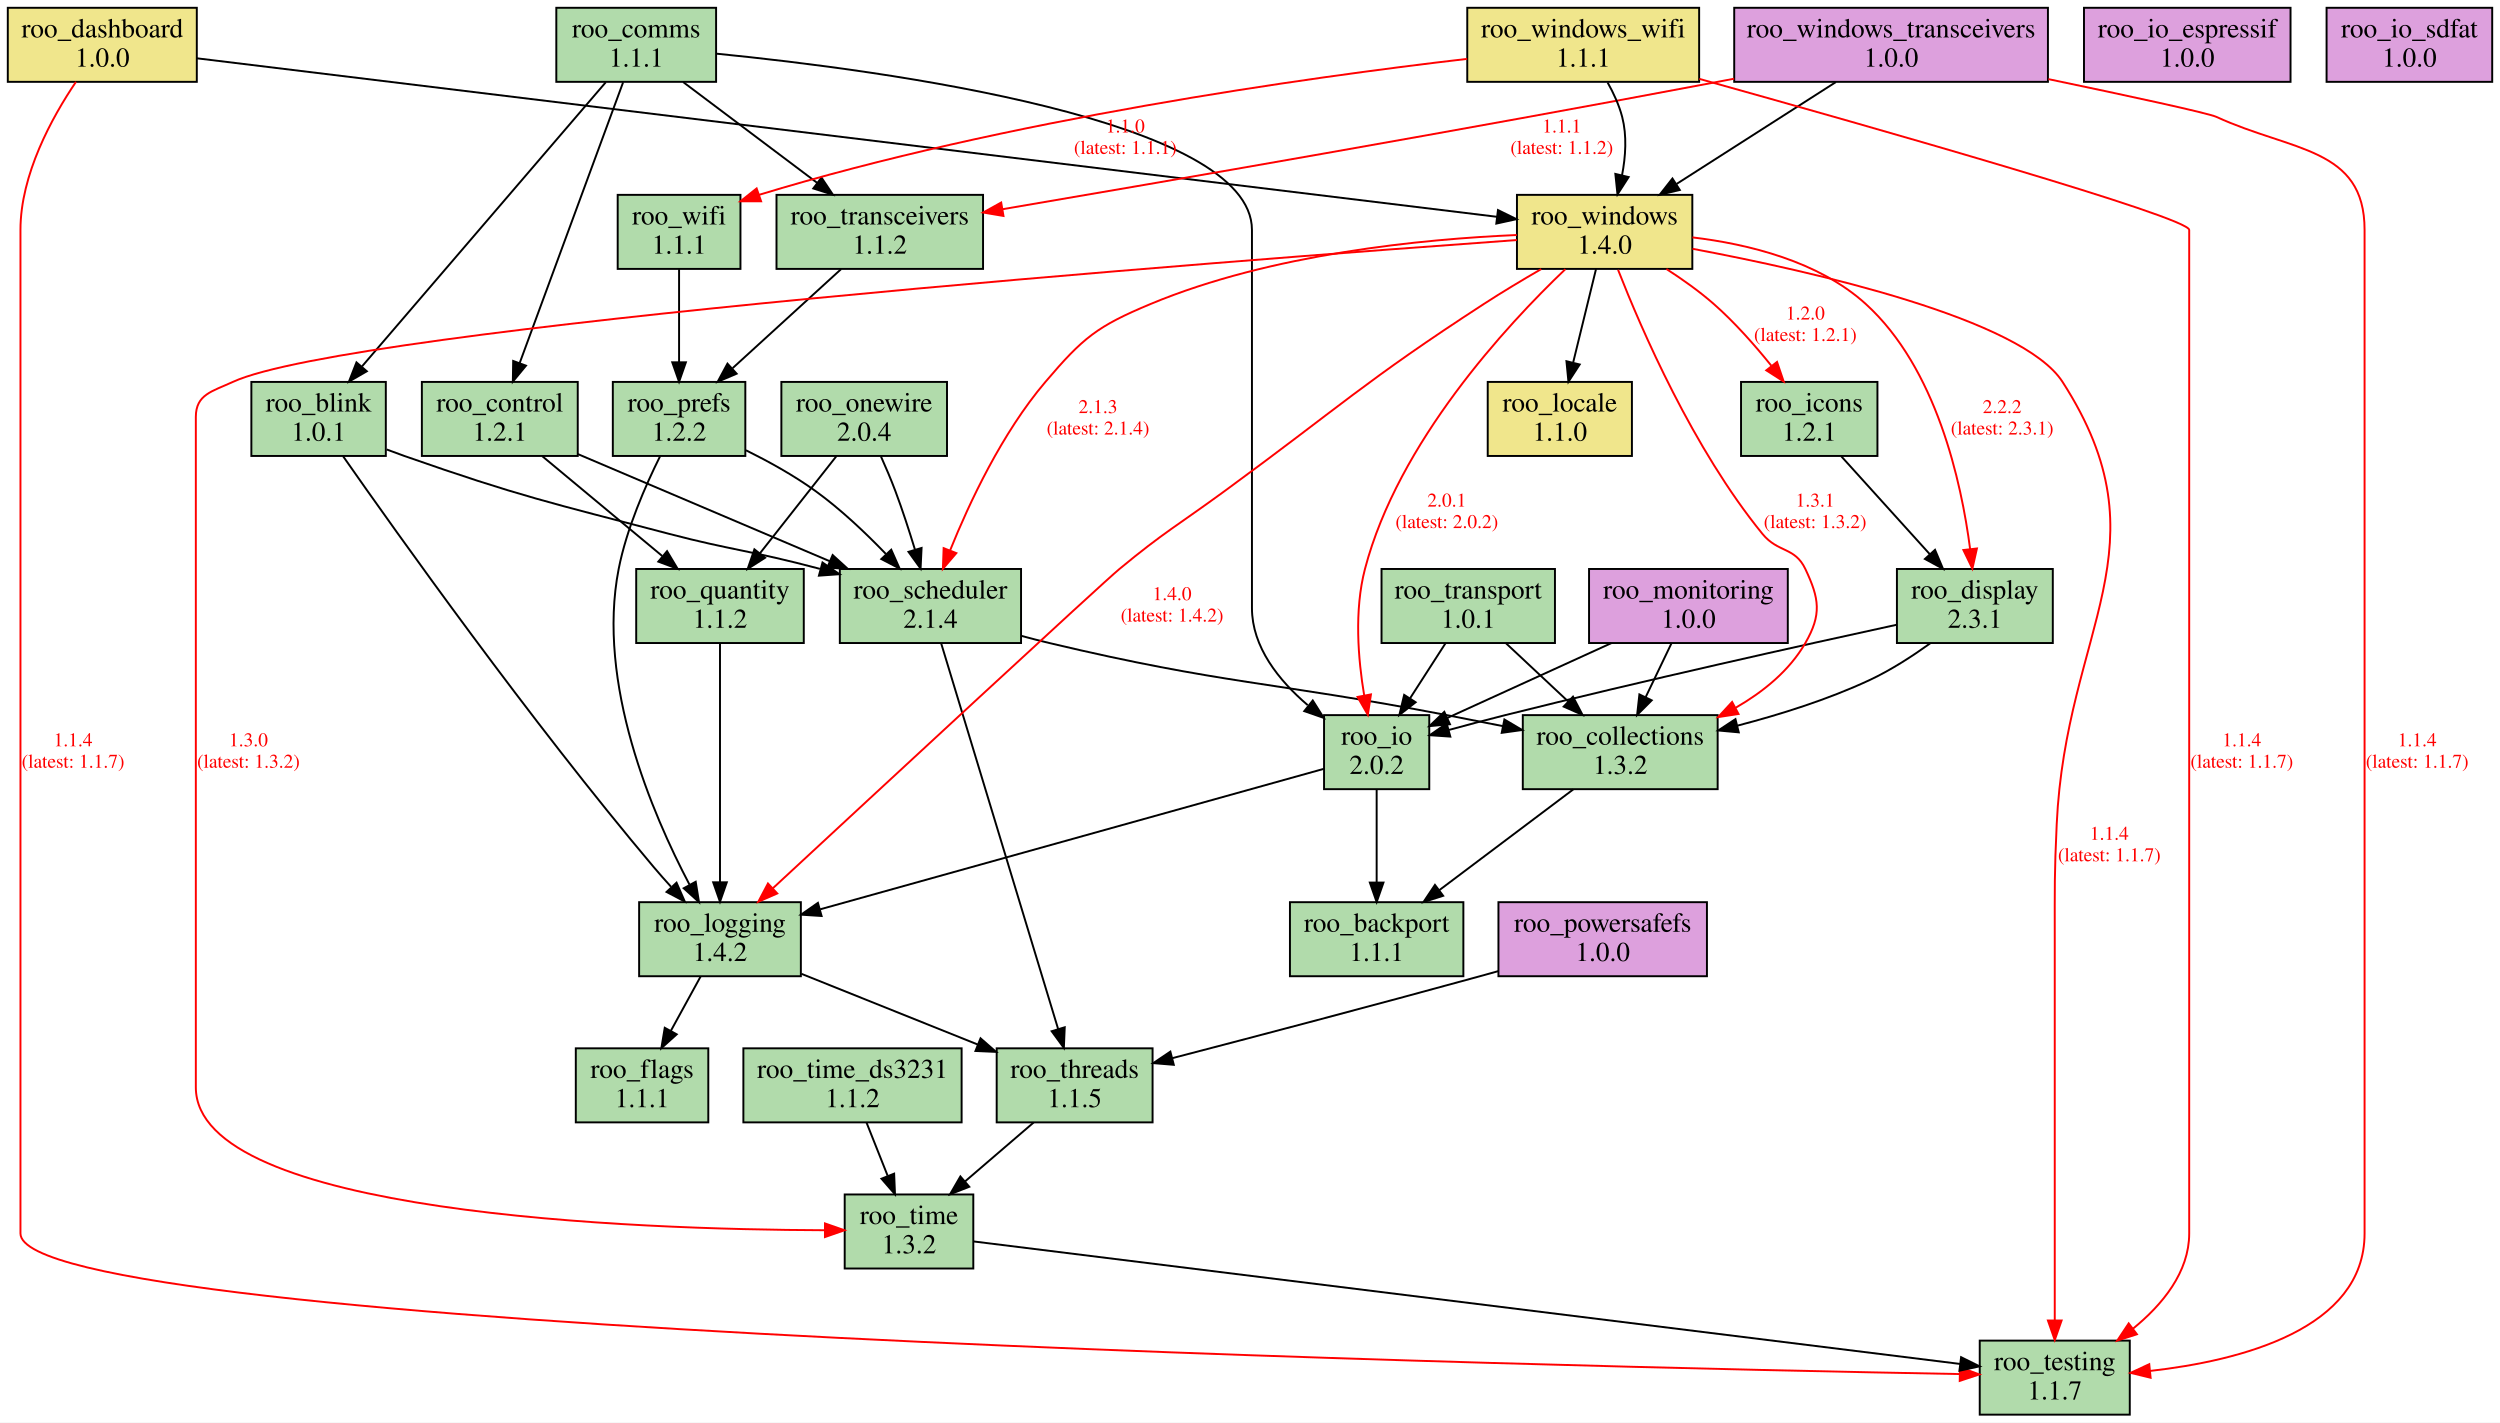
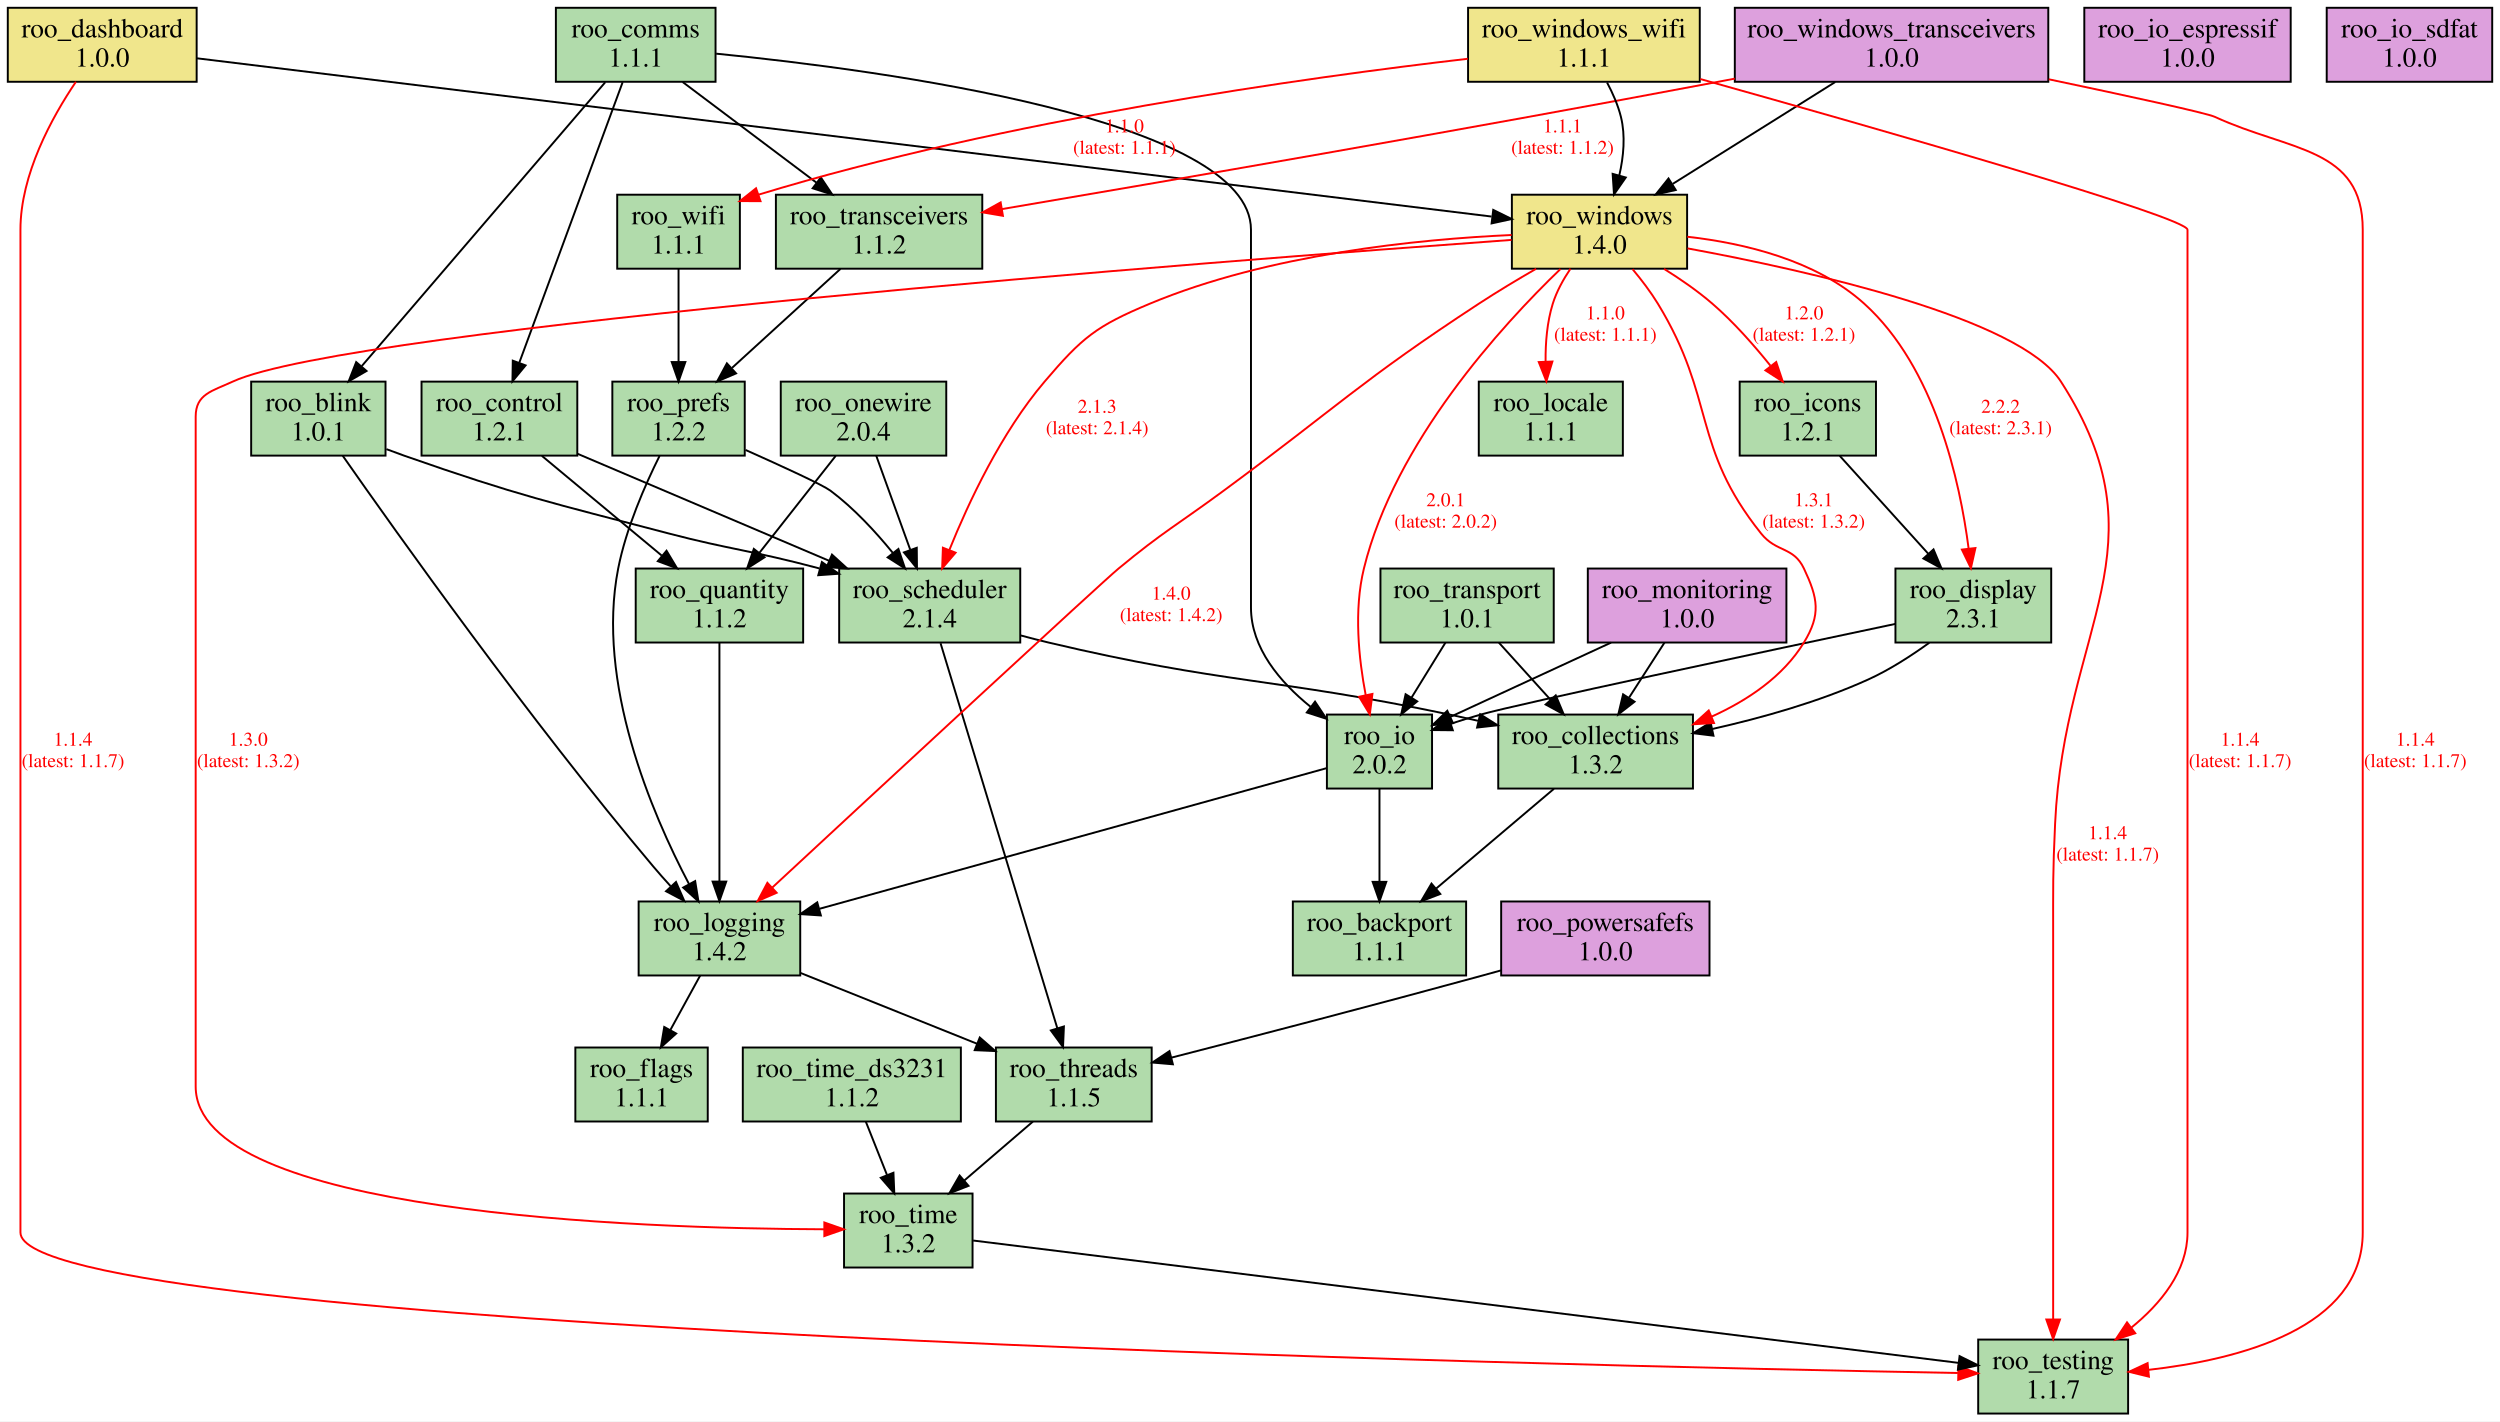
- <svg xmlns="http://www.w3.org/2000/svg" width="1283pt" height="730pt" viewBox="0.00 0.00 1283.00 730.00">
+ <svg xmlns="http://www.w3.org/2000/svg" width="1284pt" height="730pt" viewBox="0.00 0.00 1284.00 730.00">
  <g id="graph0" class="graph" transform="scale(1 1) rotate(0) translate(4 726)">
-     <polygon fill="white" stroke="transparent" points="-4,4 -4,-726 1279,-726 1279,4 -4,4" />
+     <polygon fill="white" stroke="transparent" points="-4,4 -4,-726 1280,-726 1280,4 -4,4" />
    <g id="node1" class="node">
-       <polygon fill="#b1dbab" stroke="black" points="747,-263 658,-263 658,-225 747,-225 747,-263" />
-       <text text-anchor="middle" x="702.5" y="-247.8" font-family="Times,serif" font-size="14.00">roo_backport</text>
-       <text text-anchor="middle" x="702.5" y="-232.8" font-family="Times,serif" font-size="14.00">1.1.1</text>
+       <polygon fill="#b1dbab" stroke="black" points="749,-263 660,-263 660,-225 749,-225 749,-263" />
+       <text text-anchor="middle" x="704.5" y="-247.8" font-family="Times,serif" font-size="14.00">roo_backport</text>
+       <text text-anchor="middle" x="704.5" y="-232.8" font-family="Times,serif" font-size="14.00">1.1.1</text>
    </g>
    <g id="node2" class="node">
      <polygon fill="#b1dbab" stroke="black" points="194,-530 125,-530 125,-492 194,-492 194,-530" />
      <text text-anchor="middle" x="159.5" y="-514.8" font-family="Times,serif" font-size="14.00">roo_blink</text>
      <text text-anchor="middle" x="159.5" y="-499.8" font-family="Times,serif" font-size="14.00">1.0.1</text>
    </g>
    <g id="node14" class="node">
      <polygon fill="#b1dbab" stroke="black" points="407,-263 324,-263 324,-225 407,-225 407,-263" />
      <text text-anchor="middle" x="365.5" y="-247.8" font-family="Times,serif" font-size="14.00">roo_logging</text>
      <text text-anchor="middle" x="365.5" y="-232.8" font-family="Times,serif" font-size="14.00">1.4.2</text>
    </g>
    <g id="edge1" class="edge">
      <path fill="none" stroke="black" d="M172,-491.95C199.51,-452.58 267.88,-356.46 331.5,-281 334.31,-277.67 337.33,-274.25 340.38,-270.91" />
      <polygon fill="black" stroke="black" points="343.19,-273.02 347.44,-263.32 338.07,-268.25 343.19,-273.02" />
    </g>
    <g id="node20" class="node">
      <polygon fill="#b1dbab" stroke="black" points="520,-434 427,-434 427,-396 520,-396 520,-434" />
      <text text-anchor="middle" x="473.5" y="-418.8" font-family="Times,serif" font-size="14.00">roo_scheduler</text>
      <text text-anchor="middle" x="473.5" y="-403.8" font-family="Times,serif" font-size="14.00">2.1.4</text>
    </g>
    <g id="edge2" class="edge">
      <path fill="none" stroke="black" d="M194.44,-495.33C197.49,-494.16 200.54,-493.04 203.5,-492 262.96,-471.16 278.56,-467.98 339.5,-452 371.09,-443.72 381.51,-443.44 416.76,-434.07" />
      <polygon fill="black" stroke="black" points="418.11,-437.33 426.84,-431.32 416.27,-430.57 418.11,-437.33" />
    </g>
    <g id="node3" class="node">
-       <polygon fill="#b1dbab" stroke="black" points="877.5,-359 777.5,-359 777.5,-321 877.5,-321 877.5,-359" />
-       <text text-anchor="middle" x="827.5" y="-343.8" font-family="Times,serif" font-size="14.00">roo_collections</text>
-       <text text-anchor="middle" x="827.5" y="-328.8" font-family="Times,serif" font-size="14.00">1.3.2</text>
+       <polygon fill="#b1dbab" stroke="black" points="865.5,-359 765.5,-359 765.5,-321 865.5,-321 865.5,-359" />
+       <text text-anchor="middle" x="815.5" y="-343.8" font-family="Times,serif" font-size="14.00">roo_collections</text>
+       <text text-anchor="middle" x="815.5" y="-328.8" font-family="Times,serif" font-size="14.00">1.3.2</text>
    </g>
    <g id="edge3" class="edge">
-       <path fill="none" stroke="black" d="M803.4,-320.88C783.86,-306.18 756.14,-285.34 734.7,-269.21" />
-       <polygon fill="black" stroke="black" points="736.62,-266.28 726.53,-263.07 732.42,-271.88 736.62,-266.28" />
+       <path fill="none" stroke="black" d="M794.1,-320.88C776.9,-306.31 752.57,-285.71 733.6,-269.64" />
+       <polygon fill="black" stroke="black" points="735.73,-266.86 725.84,-263.07 731.21,-272.2 735.73,-266.86" />
    </g>
    <g id="node4" class="node">
      <polygon fill="#b1dbab" stroke="black" points="363.5,-722 281.5,-722 281.5,-684 363.5,-684 363.5,-722" />
      <text text-anchor="middle" x="322.5" y="-706.8" font-family="Times,serif" font-size="14.00">roo_comms</text>
      <text text-anchor="middle" x="322.5" y="-691.8" font-family="Times,serif" font-size="14.00">1.1.1</text>
    </g>
    <g id="edge4" class="edge">
      <path fill="none" stroke="black" d="M306.87,-683.78C277.78,-649.88 215.26,-577 181.77,-537.95" />
      <polygon fill="black" stroke="black" points="184.25,-535.47 175.08,-530.16 178.94,-540.03 184.25,-535.47" />
    </g>
    <g id="node5" class="node">
      <polygon fill="#b1dbab" stroke="black" points="292.5,-530 212.5,-530 212.5,-492 292.5,-492 292.5,-530" />
      <text text-anchor="middle" x="252.5" y="-514.8" font-family="Times,serif" font-size="14.00">roo_control</text>
      <text text-anchor="middle" x="252.5" y="-499.8" font-family="Times,serif" font-size="14.00">1.2.1</text>
    </g>
    <g id="edge5" class="edge">
      <path fill="none" stroke="black" d="M315.79,-683.78C303.48,-650.37 277.23,-579.13 262.7,-539.69" />
      <polygon fill="black" stroke="black" points="265.93,-538.34 259.19,-530.16 259.36,-540.76 265.93,-538.34" />
    </g>
    <g id="node10" class="node">
-       <polygon fill="#b1dbab" stroke="black" points="729.5,-359 675.5,-359 675.5,-321 729.5,-321 729.5,-359" />
-       <text text-anchor="middle" x="702.5" y="-343.8" font-family="Times,serif" font-size="14.00">roo_io</text>
-       <text text-anchor="middle" x="702.5" y="-328.8" font-family="Times,serif" font-size="14.00">2.0.2</text>
+       <polygon fill="#b1dbab" stroke="black" points="731.5,-359 677.5,-359 677.5,-321 731.5,-321 731.5,-359" />
+       <text text-anchor="middle" x="704.5" y="-343.8" font-family="Times,serif" font-size="14.00">roo_io</text>
+       <text text-anchor="middle" x="704.5" y="-328.8" font-family="Times,serif" font-size="14.00">2.0.2</text>
    </g>
    <g id="edge6" class="edge">
-       <path fill="none" stroke="black" d="M363.81,-698.44C449.47,-689.91 638.5,-664.66 638.5,-608 638.5,-608 638.5,-608 638.5,-414 638.5,-393.95 652.32,-376.77 667.12,-364.12" />
-       <polygon fill="black" stroke="black" points="669.71,-366.53 675.36,-357.57 665.35,-361.05 669.71,-366.53" />
+       <path fill="none" stroke="black" d="M363.81,-698.44C449.47,-689.91 638.5,-664.66 638.5,-608 638.5,-608 638.5,-608 638.5,-414 638.5,-393.19 653.43,-375.66 669.09,-363" />
+       <polygon fill="black" stroke="black" points="671.4,-365.65 677.27,-356.83 667.18,-360.06 671.4,-365.65" />
    </g>
    <g id="node25" class="node">
      <polygon fill="#b1dbab" stroke="black" points="500.5,-626 394.5,-626 394.5,-588 500.5,-588 500.5,-626" />
      <text text-anchor="middle" x="447.5" y="-610.8" font-family="Times,serif" font-size="14.00">roo_transceivers</text>
      <text text-anchor="middle" x="447.5" y="-595.8" font-family="Times,serif" font-size="14.00">1.1.2</text>
    </g>
    <g id="edge7" class="edge">
      <path fill="none" stroke="black" d="M346.6,-683.88C366.14,-669.18 393.86,-648.34 415.3,-632.21" />
      <polygon fill="black" stroke="black" points="417.58,-634.88 423.47,-626.07 413.38,-629.28 417.58,-634.88" />
    </g>
    <g id="node19" class="node">
      <polygon fill="#b1dbab" stroke="black" points="408.5,-434 322.5,-434 322.5,-396 408.5,-396 408.5,-434" />
      <text text-anchor="middle" x="365.5" y="-418.8" font-family="Times,serif" font-size="14.00">roo_quantity</text>
      <text text-anchor="middle" x="365.5" y="-403.8" font-family="Times,serif" font-size="14.00">1.1.2</text>
    </g>
    <g id="edge8" class="edge">
      <path fill="none" stroke="black" d="M274.29,-491.88C291.8,-477.31 316.57,-456.71 335.88,-440.64" />
      <polygon fill="black" stroke="black" points="338.33,-443.15 343.78,-434.07 333.85,-437.77 338.33,-443.15" />
    </g>
    <g id="edge9" class="edge">
      <path fill="none" stroke="black" d="M292.52,-492.98C328.8,-477.55 382.46,-454.72 421.94,-437.93" />
      <polygon fill="black" stroke="black" points="423.31,-441.15 431.14,-434.02 420.57,-434.71 423.31,-441.15" />
    </g>
    <g id="node6" class="node">
      <polygon fill="khaki" stroke="black" points="97,-722 0,-722 0,-684 97,-684 97,-722" />
      <text text-anchor="middle" x="48.5" y="-706.8" font-family="Times,serif" font-size="14.00">roo_dashboard</text>
      <text text-anchor="middle" x="48.5" y="-691.8" font-family="Times,serif" font-size="14.00">1.0.0</text>
    </g>
    <g id="node21" class="node">
      <polygon fill="#b1dbab" stroke="black" points="1089,-38 1012,-38 1012,0 1089,0 1089,-38" />
      <text text-anchor="middle" x="1050.5" y="-22.8" font-family="Times,serif" font-size="14.00">roo_testing</text>
      <text text-anchor="middle" x="1050.5" y="-7.8" font-family="Times,serif" font-size="14.00">1.1.7</text>
    </g>
    <g id="edge10" class="edge">
      <path fill="none" stroke="red" d="M34.98,-683.98C22.7,-665.8 6.5,-636.42 6.5,-608 6.5,-608 6.5,-608 6.5,-93 6.5,-42.47 795.19,-24.63 1001.56,-20.83" />
      <polygon fill="red" stroke="red" points="1001.86,-24.32 1011.79,-20.64 1001.73,-17.32 1001.86,-24.32" />
      <text text-anchor="middle" x="33.5" y="-343" font-family="Times,serif" font-size="10.00" fill="red">1.1.4</text>
      <text text-anchor="middle" x="33.5" y="-332" font-family="Times,serif" font-size="10.00" fill="red">(latest: 1.1.7)</text>
    </g>
    <g id="node28" class="node">
-       <polygon fill="khaki" stroke="black" points="864.5,-626 774.5,-626 774.5,-588 864.5,-588 864.5,-626" />
-       <text text-anchor="middle" x="819.5" y="-610.8" font-family="Times,serif" font-size="14.00">roo_windows</text>
-       <text text-anchor="middle" x="819.5" y="-595.8" font-family="Times,serif" font-size="14.00">1.4.0</text>
+       <polygon fill="khaki" stroke="black" points="862.5,-626 772.5,-626 772.5,-588 862.5,-588 862.5,-626" />
+       <text text-anchor="middle" x="817.5" y="-610.8" font-family="Times,serif" font-size="14.00">roo_windows</text>
+       <text text-anchor="middle" x="817.5" y="-595.8" font-family="Times,serif" font-size="14.00">1.4.0</text>
    </g>
    <g id="edge11" class="edge">
-       <path fill="none" stroke="black" d="M97.02,-696.08C233.48,-679.45 620.04,-632.32 764.3,-614.73" />
-       <polygon fill="black" stroke="black" points="764.76,-618.2 774.26,-613.52 763.91,-611.25 764.76,-618.2" />
+       <path fill="none" stroke="black" d="M97.19,-696.05C233.44,-679.39 617.99,-632.39 762.07,-614.78" />
+       <polygon fill="black" stroke="black" points="762.93,-618.2 772.43,-613.51 762.08,-611.25 762.93,-618.2" />
    </g>
    <g id="node7" class="node">
      <polygon fill="#b1dbab" stroke="black" points="1049.5,-434 969.5,-434 969.5,-396 1049.5,-396 1049.5,-434" />
      <text text-anchor="middle" x="1009.5" y="-418.8" font-family="Times,serif" font-size="14.00">roo_display</text>
      <text text-anchor="middle" x="1009.5" y="-403.8" font-family="Times,serif" font-size="14.00">2.3.1</text>
    </g>
    <g id="edge12" class="edge">
-       <path fill="none" stroke="black" d="M986.58,-395.84C977.34,-389.19 966.31,-382.06 955.5,-377 934.19,-367.04 909.57,-359.3 887.64,-353.6" />
-       <polygon fill="black" stroke="black" points="888.33,-350.16 877.78,-351.12 886.63,-356.95 888.33,-350.16" />
+       <path fill="none" stroke="black" d="M986.91,-395.91C977.61,-389.18 966.47,-381.98 955.5,-377 930.28,-365.55 900.79,-357.28 875.4,-351.58" />
+       <polygon fill="black" stroke="black" points="876.04,-348.14 865.52,-349.44 874.56,-354.98 876.04,-348.14" />
    </g>
    <g id="edge13" class="edge">
-       <path fill="none" stroke="black" d="M969.29,-405.36C921.35,-394.94 838.86,-376.61 768.5,-359 759.11,-356.65 749.01,-353.97 739.6,-351.41" />
-       <polygon fill="black" stroke="black" points="740.3,-347.97 729.73,-348.7 738.44,-354.72 740.3,-347.97" />
+       <path fill="none" stroke="black" d="M969.47,-405.57C903.41,-391.62 776.81,-364.7 756.5,-359 751.51,-357.6 746.3,-355.98 741.19,-354.31" />
+       <polygon fill="black" stroke="black" points="742.16,-350.94 731.56,-351.05 739.92,-357.57 742.16,-350.94" />
    </g>
    <g id="node8" class="node">
      <polygon fill="#b1dbab" stroke="black" points="359.5,-188 291.5,-188 291.5,-150 359.5,-150 359.5,-188" />
      <text text-anchor="middle" x="325.5" y="-172.8" font-family="Times,serif" font-size="14.00">roo_flags</text>
      <text text-anchor="middle" x="325.5" y="-157.8" font-family="Times,serif" font-size="14.00">1.1.1</text>
    </g>
    <g id="node9" class="node">
      <polygon fill="#b1dbab" stroke="black" points="959.5,-530 889.5,-530 889.5,-492 959.5,-492 959.5,-530" />
      <text text-anchor="middle" x="924.5" y="-514.8" font-family="Times,serif" font-size="14.00">roo_icons</text>
      <text text-anchor="middle" x="924.5" y="-499.8" font-family="Times,serif" font-size="14.00">1.2.1</text>
    </g>
    <g id="edge14" class="edge">
      <path fill="none" stroke="black" d="M940.89,-491.88C953.82,-477.57 972.03,-457.44 986.43,-441.51" />
      <polygon fill="black" stroke="black" points="989.05,-443.83 993.16,-434.07 983.86,-439.14 989.05,-443.83" />
    </g>
    <g id="edge15" class="edge">
-       <path fill="none" stroke="black" d="M702.5,-320.88C702.5,-307.35 702.5,-288.62 702.5,-273.15" />
-       <polygon fill="black" stroke="black" points="706,-273.07 702.5,-263.07 699,-273.07 706,-273.07" />
+       <path fill="none" stroke="black" d="M704.5,-320.88C704.5,-307.35 704.5,-288.62 704.5,-273.15" />
+       <polygon fill="black" stroke="black" points="708,-273.07 704.5,-263.07 701,-273.07 708,-273.07" />
    </g>
    <g id="edge16" class="edge">
-       <path fill="none" stroke="black" d="M675.49,-331.47C619.4,-315.82 489.5,-279.59 416.91,-259.34" />
-       <polygon fill="black" stroke="black" points="417.64,-255.91 407.07,-256.59 415.76,-262.65 417.64,-255.91" />
+       <path fill="none" stroke="black" d="M677.33,-331.47C620.83,-315.8 489.88,-279.49 416.93,-259.26" />
+       <polygon fill="black" stroke="black" points="417.6,-255.82 407.03,-256.52 415.73,-262.56 417.6,-255.82" />
    </g>
    <g id="node11" class="node">
-       <polygon fill="plum" stroke="black" points="1171.5,-722 1065.5,-722 1065.5,-684 1171.5,-684 1171.5,-722" />
-       <text text-anchor="middle" x="1118.5" y="-706.8" font-family="Times,serif" font-size="14.00">roo_io_espressif</text>
-       <text text-anchor="middle" x="1118.5" y="-691.8" font-family="Times,serif" font-size="14.00">1.0.0</text>
+       <polygon fill="plum" stroke="black" points="1172.5,-722 1066.5,-722 1066.5,-684 1172.5,-684 1172.5,-722" />
+       <text text-anchor="middle" x="1119.5" y="-706.8" font-family="Times,serif" font-size="14.00">roo_io_espressif</text>
+       <text text-anchor="middle" x="1119.5" y="-691.8" font-family="Times,serif" font-size="14.00">1.0.0</text>
    </g>
    <g id="node12" class="node">
-       <polygon fill="plum" stroke="black" points="1275,-722 1190,-722 1190,-684 1275,-684 1275,-722" />
-       <text text-anchor="middle" x="1232.5" y="-706.8" font-family="Times,serif" font-size="14.00">roo_io_sdfat</text>
-       <text text-anchor="middle" x="1232.5" y="-691.8" font-family="Times,serif" font-size="14.00">1.0.0</text>
+       <polygon fill="plum" stroke="black" points="1276,-722 1191,-722 1191,-684 1276,-684 1276,-722" />
+       <text text-anchor="middle" x="1233.5" y="-706.8" font-family="Times,serif" font-size="14.00">roo_io_sdfat</text>
+       <text text-anchor="middle" x="1233.5" y="-691.8" font-family="Times,serif" font-size="14.00">1.0.0</text>
    </g>
    <g id="node13" class="node">
-       <polygon fill="khaki" stroke="black" points="833.5,-530 759.5,-530 759.5,-492 833.5,-492 833.5,-530" />
-       <text text-anchor="middle" x="796.5" y="-514.8" font-family="Times,serif" font-size="14.00">roo_locale</text>
-       <text text-anchor="middle" x="796.5" y="-499.8" font-family="Times,serif" font-size="14.00">1.1.0</text>
+       <polygon fill="#b1dbab" stroke="black" points="829.5,-530 755.5,-530 755.5,-492 829.5,-492 829.5,-530" />
+       <text text-anchor="middle" x="792.5" y="-514.8" font-family="Times,serif" font-size="14.00">roo_locale</text>
+       <text text-anchor="middle" x="792.5" y="-499.8" font-family="Times,serif" font-size="14.00">1.1.1</text>
    </g>
    <g id="edge17" class="edge">
      <path fill="none" stroke="black" d="M355.61,-224.96C351,-216.53 345.41,-206.33 340.3,-197.01" />
      <polygon fill="black" stroke="black" points="343.29,-195.18 335.41,-188.09 337.15,-198.54 343.29,-195.18" />
    </g>
    <g id="node22" class="node">
      <polygon fill="#b1dbab" stroke="black" points="587.5,-188 507.5,-188 507.5,-150 587.5,-150 587.5,-188" />
      <text text-anchor="middle" x="547.5" y="-172.8" font-family="Times,serif" font-size="14.00">roo_threads</text>
      <text text-anchor="middle" x="547.5" y="-157.8" font-family="Times,serif" font-size="14.00">1.1.5</text>
    </g>
    <g id="edge18" class="edge">
      <path fill="none" stroke="black" d="M407.25,-226.25C434.22,-215.44 469.44,-201.31 497.84,-189.92" />
      <polygon fill="black" stroke="black" points="499.21,-193.14 507.19,-186.17 496.61,-186.64 499.21,-193.14" />
    </g>
    <g id="node15" class="node">
      <polygon fill="plum" stroke="black" points="913.5,-434 811.5,-434 811.5,-396 913.5,-396 913.5,-434" />
      <text text-anchor="middle" x="862.5" y="-418.8" font-family="Times,serif" font-size="14.00">roo_monitoring</text>
      <text text-anchor="middle" x="862.5" y="-403.8" font-family="Times,serif" font-size="14.00">1.0.0</text>
    </g>
    <g id="edge19" class="edge">
-       <path fill="none" stroke="black" d="M853.85,-395.96C849.85,-387.62 845.02,-377.54 840.59,-368.3" />
-       <polygon fill="black" stroke="black" points="843.65,-366.59 836.17,-359.09 837.34,-369.62 843.65,-366.59" />
+       <path fill="none" stroke="black" d="M850.88,-395.96C845.4,-387.44 838.75,-377.12 832.7,-367.72" />
+       <polygon fill="black" stroke="black" points="835.5,-365.6 827.15,-359.09 829.62,-369.39 835.5,-365.6" />
    </g>
    <g id="edge20" class="edge">
-       <path fill="none" stroke="black" d="M822.95,-395.96C797.18,-384.2 763.82,-368.98 738.74,-357.54" />
-       <polygon fill="black" stroke="black" points="740.12,-354.32 729.57,-353.35 737.22,-360.69 740.12,-354.32" />
+       <path fill="none" stroke="black" d="M823.44,-395.96C798.27,-384.33 765.76,-369.3 741.09,-357.91" />
+       <polygon fill="black" stroke="black" points="742.26,-354.59 731.72,-353.58 739.33,-360.95 742.26,-354.59" />
    </g>
    <g id="node16" class="node">
      <polygon fill="#b1dbab" stroke="black" points="482,-530 397,-530 397,-492 482,-492 482,-530" />
      <text text-anchor="middle" x="439.5" y="-514.8" font-family="Times,serif" font-size="14.00">roo_onewire</text>
      <text text-anchor="middle" x="439.5" y="-499.8" font-family="Times,serif" font-size="14.00">2.0.4</text>
    </g>
    <g id="edge22" class="edge">
      <path fill="none" stroke="black" d="M425.23,-491.88C414.07,-477.7 398.41,-457.81 385.92,-441.94" />
      <polygon fill="black" stroke="black" points="388.66,-439.76 379.72,-434.07 383.16,-444.09 388.66,-439.76" />
    </g>
    <g id="edge21" class="edge">
-       <path fill="none" stroke="black" d="M448.06,-491.86C450.6,-486.2 453.29,-479.89 455.5,-474 459.12,-464.36 462.6,-453.63 465.52,-444.05" />
-       <polygon fill="black" stroke="black" points="468.95,-444.79 468.44,-434.21 462.24,-442.8 468.95,-444.79" />
+       <path fill="none" stroke="black" d="M446.06,-491.88C450.99,-478.22 457.85,-459.26 463.48,-443.71" />
+       <polygon fill="black" stroke="black" points="466.85,-444.66 466.96,-434.07 460.27,-442.28 466.85,-444.66" />
    </g>
    <g id="node17" class="node">
-       <polygon fill="plum" stroke="black" points="872,-263 765,-263 765,-225 872,-225 872,-263" />
-       <text text-anchor="middle" x="818.5" y="-247.8" font-family="Times,serif" font-size="14.00">roo_powersafefs</text>
-       <text text-anchor="middle" x="818.5" y="-232.8" font-family="Times,serif" font-size="14.00">1.0.0</text>
+       <polygon fill="plum" stroke="black" points="874,-263 767,-263 767,-225 874,-225 874,-263" />
+       <text text-anchor="middle" x="820.5" y="-247.8" font-family="Times,serif" font-size="14.00">roo_powersafefs</text>
+       <text text-anchor="middle" x="820.5" y="-232.8" font-family="Times,serif" font-size="14.00">1.0.0</text>
    </g>
    <g id="edge23" class="edge">
-       <path fill="none" stroke="black" d="M764.9,-227.61C761.72,-226.72 758.57,-225.84 755.5,-225 701.65,-210.19 639.75,-193.92 597.58,-182.94" />
-       <polygon fill="black" stroke="black" points="598.39,-179.54 587.83,-180.41 596.63,-186.31 598.39,-179.54" />
+       <path fill="none" stroke="black" d="M766.91,-227.6C763.73,-226.71 760.57,-225.84 757.5,-225 702.98,-210.07 640.27,-193.76 597.67,-182.81" />
+       <polygon fill="black" stroke="black" points="598.39,-179.38 587.83,-180.28 596.64,-186.16 598.39,-179.38" />
    </g>
    <g id="node18" class="node">
      <polygon fill="#b1dbab" stroke="black" points="378.5,-530 310.5,-530 310.5,-492 378.5,-492 378.5,-530" />
      <text text-anchor="middle" x="344.5" y="-514.8" font-family="Times,serif" font-size="14.00">roo_prefs</text>
      <text text-anchor="middle" x="344.5" y="-499.8" font-family="Times,serif" font-size="14.00">1.2.2</text>
    </g>
    <g id="edge24" class="edge">
      <path fill="none" stroke="black" d="M334.77,-491.88C327.29,-476.86 317.56,-454.7 313.5,-434 302.02,-375.45 330.66,-308.44 349.84,-272.03" />
      <polygon fill="black" stroke="black" points="353.03,-273.49 354.73,-263.03 346.88,-270.15 353.03,-273.49" />
    </g>
    <g id="edge25" class="edge">
-       <path fill="none" stroke="black" d="M378.82,-494.93C390.58,-489.11 403.54,-481.93 414.5,-474 427.43,-464.66 440.24,-452.5 450.61,-441.74" />
-       <polygon fill="black" stroke="black" points="453.39,-443.89 457.69,-434.21 448.29,-439.09 453.39,-443.89" />
+       <path fill="none" stroke="black" d="M378.9,-494.91C397.94,-486.42 418.56,-476.94 422.5,-474 434.49,-465.05 445.72,-452.89 454.57,-442.01" />
+       <polygon fill="black" stroke="black" points="457.42,-444.05 460.84,-434.02 451.91,-439.72 457.42,-444.05" />
    </g>
    <g id="edge26" class="edge">
      <path fill="none" stroke="black" d="M365.5,-395.91C365.5,-366.51 365.5,-308.13 365.5,-273.23" />
      <polygon fill="black" stroke="black" points="369,-273.21 365.5,-263.21 362,-273.21 369,-273.21" />
    </g>
    <g id="edge27" class="edge">
-       <path fill="none" stroke="black" d="M520.32,-399.63C525.09,-398.33 529.88,-397.1 534.5,-396 624.15,-374.71 648,-376.36 738.5,-359 747.81,-357.21 757.65,-355.28 767.27,-353.35" />
-       <polygon fill="black" stroke="black" points="768.06,-356.76 777.17,-351.36 766.68,-349.9 768.06,-356.76" />
+       <path fill="none" stroke="black" d="M520.32,-399.62C525.09,-398.33 529.88,-397.09 534.5,-396 625.02,-374.58 649.46,-378.08 740.5,-359 745.25,-358 750.15,-356.93 755.07,-355.82" />
+       <polygon fill="black" stroke="black" points="756.2,-359.15 765.16,-353.5 754.63,-352.33 756.2,-359.15" />
    </g>
    <g id="edge28" class="edge">
      <path fill="none" stroke="black" d="M479.06,-395.66C491.92,-353.25 523.79,-248.2 539.06,-197.82" />
      <polygon fill="black" stroke="black" points="542.42,-198.81 541.97,-188.22 535.72,-196.77 542.42,-198.81" />
    </g>
    <g id="node23" class="node">
      <polygon fill="#b1dbab" stroke="black" points="495.5,-113 429.5,-113 429.5,-75 495.5,-75 495.5,-113" />
      <text text-anchor="middle" x="462.5" y="-97.8" font-family="Times,serif" font-size="14.00">roo_time</text>
      <text text-anchor="middle" x="462.5" y="-82.8" font-family="Times,serif" font-size="14.00">1.3.2</text>
    </g>
    <g id="edge29" class="edge">
      <path fill="none" stroke="black" d="M526.49,-149.96C515.86,-140.83 502.81,-129.62 491.26,-119.7" />
      <polygon fill="black" stroke="black" points="493.43,-116.95 483.56,-113.09 488.87,-122.26 493.43,-116.95" />
    </g>
    <g id="edge30" class="edge">
      <path fill="none" stroke="black" d="M495.8,-88.87C594.49,-76.61 885.78,-40.45 1001.91,-26.03" />
      <polygon fill="black" stroke="black" points="1002.44,-29.49 1011.93,-24.79 1001.58,-22.55 1002.44,-29.49" />
    </g>
    <g id="node24" class="node">
      <polygon fill="#b1dbab" stroke="black" points="489.5,-188 377.5,-188 377.5,-150 489.5,-150 489.5,-188" />
      <text text-anchor="middle" x="433.5" y="-172.8" font-family="Times,serif" font-size="14.00">roo_time_ds3231</text>
      <text text-anchor="middle" x="433.5" y="-157.8" font-family="Times,serif" font-size="14.00">1.1.2</text>
    </g>
    <g id="edge31" class="edge">
      <path fill="none" stroke="black" d="M440.67,-149.96C443.95,-141.71 447.9,-131.75 451.54,-122.6" />
      <polygon fill="black" stroke="black" points="454.87,-123.68 455.31,-113.09 448.37,-121.09 454.87,-123.68" />
    </g>
    <g id="edge32" class="edge">
      <path fill="none" stroke="black" d="M427.64,-587.88C411.82,-573.44 389.51,-553.07 371.98,-537.07" />
      <polygon fill="black" stroke="black" points="374.04,-534.22 364.3,-530.07 369.33,-539.39 374.04,-534.22" />
    </g>
    <g id="node26" class="node">
      <polygon fill="#b1dbab" stroke="black" points="794,-434 705,-434 705,-396 794,-396 794,-434" />
      <text text-anchor="middle" x="749.5" y="-418.8" font-family="Times,serif" font-size="14.00">roo_transport</text>
      <text text-anchor="middle" x="749.5" y="-403.8" font-family="Times,serif" font-size="14.00">1.0.1</text>
    </g>
    <g id="edge33" class="edge">
-       <path fill="none" stroke="black" d="M768.78,-395.96C778.44,-386.92 790.28,-375.83 800.8,-365.99" />
-       <polygon fill="black" stroke="black" points="803.26,-368.48 808.17,-359.09 798.48,-363.37 803.26,-368.48" />
+       <path fill="none" stroke="black" d="M765.81,-395.96C773.83,-387.09 783.62,-376.26 792.39,-366.56" />
+       <polygon fill="black" stroke="black" points="795.03,-368.86 799.14,-359.09 789.84,-364.16 795.03,-368.86" />
    </g>
    <g id="edge34" class="edge">
-       <path fill="none" stroke="black" d="M737.88,-395.96C732.4,-387.44 725.75,-377.12 719.7,-367.72" />
-       <polygon fill="black" stroke="black" points="722.5,-365.6 714.15,-359.09 716.62,-369.39 722.5,-365.6" />
+       <path fill="none" stroke="black" d="M738.38,-395.96C733.13,-387.44 726.76,-377.12 720.97,-367.72" />
+       <polygon fill="black" stroke="black" points="723.88,-365.77 715.65,-359.09 717.92,-369.44 723.88,-365.77" />
    </g>
    <g id="node27" class="node">
      <polygon fill="#b1dbab" stroke="black" points="376,-626 313,-626 313,-588 376,-588 376,-626" />
      <text text-anchor="middle" x="344.5" y="-610.8" font-family="Times,serif" font-size="14.00">roo_wifi</text>
      <text text-anchor="middle" x="344.5" y="-595.8" font-family="Times,serif" font-size="14.00">1.1.1</text>
    </g>
    <g id="edge35" class="edge">
      <path fill="none" stroke="black" d="M344.5,-587.88C344.5,-574.35 344.5,-555.62 344.5,-540.15" />
      <polygon fill="black" stroke="black" points="348,-540.07 344.5,-530.07 341,-540.07 348,-540.07" />
    </g>
    <g id="edge37" class="edge">
-       <path fill="none" stroke="red" d="M826.39,-587.52C838.31,-557.1 864.97,-495.53 900.5,-452 908.49,-442.21 917.09,-445.42 922.5,-434 929.73,-418.74 930.94,-410.63 922.5,-396 914.3,-381.78 900.87,-370.9 886.65,-362.73" />
-       <polygon fill="red" stroke="red" points="888.2,-359.59 877.73,-357.98 884.92,-365.77 888.2,-359.59" />
+       <path fill="none" stroke="red" d="M834.49,-587.74C839.06,-582.28 843.77,-576.11 847.5,-570 877.43,-520.91 864.6,-496.91 900.5,-452 908.39,-442.13 917.09,-445.42 922.5,-434 929.73,-418.74 931.3,-410.42 922.5,-396 911.79,-378.46 893.52,-366.28 875.06,-357.93" />
+       <polygon fill="red" stroke="red" points="876.31,-354.65 865.73,-354.02 873.6,-361.11 876.31,-354.65" />
      <text text-anchor="middle" x="927.5" y="-466" font-family="Times,serif" font-size="10.00" fill="red">1.3.1</text>
      <text text-anchor="middle" x="927.5" y="-455" font-family="Times,serif" font-size="10.00" fill="red">(latest: 1.3.2)</text>
    </g>
    <g id="edge38" class="edge">
-       <path fill="none" stroke="red" d="M864.56,-604.17C893.21,-600.74 929.34,-591.94 953.5,-570 989.77,-537.07 1002.58,-478.77 1007.08,-444.12" />
-       <polygon fill="red" stroke="red" points="1010.56,-444.52 1008.23,-434.18 1003.61,-443.72 1010.56,-444.52" />
+       <path fill="none" stroke="red" d="M862.58,-604.41C891.75,-601.12 928.78,-592.37 953.5,-570 989.83,-537.14 1002.62,-478.81 1007.1,-444.14" />
+       <polygon fill="red" stroke="red" points="1010.58,-444.53 1008.25,-434.2 1003.63,-443.73 1010.58,-444.53" />
      <text text-anchor="middle" x="1023.5" y="-514" font-family="Times,serif" font-size="10.00" fill="red">2.2.2</text>
      <text text-anchor="middle" x="1023.5" y="-503" font-family="Times,serif" font-size="10.00" fill="red">(latest: 2.3.1)</text>
    </g>
    <g id="edge41" class="edge">
-       <path fill="none" stroke="red" d="M851.2,-587.95C859.46,-582.63 868.12,-576.48 875.5,-570 886.21,-560.6 896.61,-548.8 905.06,-538.3" />
-       <polygon fill="red" stroke="red" points="907.97,-540.26 911.38,-530.22 902.46,-535.94 907.97,-540.26" />
+       <path fill="none" stroke="red" d="M850.66,-587.9C859.13,-582.62 867.97,-576.51 875.5,-570 886.36,-560.62 896.85,-548.72 905.32,-538.15" />
+       <polygon fill="red" stroke="red" points="908.26,-540.07 911.64,-530.03 902.73,-535.77 908.26,-540.07" />
      <text text-anchor="middle" x="922.5" y="-562" font-family="Times,serif" font-size="10.00" fill="red">1.2.0</text>
      <text text-anchor="middle" x="922.5" y="-551" font-family="Times,serif" font-size="10.00" fill="red">(latest: 1.2.1)</text>
    </g>
    <g id="edge42" class="edge">
-       <path fill="none" stroke="red" d="M799.35,-587.87C769.06,-558.96 713.52,-498.99 696.5,-434 690.92,-412.71 692.97,-387.78 696.11,-369.09" />
-       <polygon fill="red" stroke="red" points="699.57,-369.63 697.98,-359.15 692.69,-368.33 699.57,-369.63" />
+       <path fill="none" stroke="red" d="M797.47,-587.85C767.39,-558.9 712.39,-498.9 696.5,-434 691.26,-412.58 693.85,-387.66 697.42,-369.01" />
+       <polygon fill="red" stroke="red" points="700.88,-369.6 699.53,-359.09 694.03,-368.15 700.88,-369.6" />
      <text text-anchor="middle" x="738.5" y="-466" font-family="Times,serif" font-size="10.00" fill="red">2.0.1</text>
      <text text-anchor="middle" x="738.5" y="-455" font-family="Times,serif" font-size="10.00" fill="red">(latest: 2.0.2)</text>
    </g>
    <g id="edge39" class="edge">
-       <path fill="none" stroke="black" d="M815.07,-587.88C811.76,-574.35 807.17,-555.62 803.39,-540.15" />
-       <polygon fill="black" stroke="black" points="806.7,-538.95 800.92,-530.07 799.9,-540.61 806.7,-538.95" />
+       <path fill="none" stroke="red" d="M802.6,-587.99C798.92,-582.54 795.47,-576.31 793.5,-570 790.58,-560.64 789.73,-550.01 789.81,-540.43" />
+       <polygon fill="red" stroke="red" points="793.32,-540.32 790.22,-530.19 786.32,-540.04 793.32,-540.32" />
+       <text text-anchor="middle" x="820.5" y="-562" font-family="Times,serif" font-size="10.00" fill="red">1.1.0</text>
+       <text text-anchor="middle" x="820.5" y="-551" font-family="Times,serif" font-size="10.00" fill="red">(latest: 1.1.1)</text>
    </g>
    <g id="edge40" class="edge">
-       <path fill="none" stroke="red" d="M786.95,-587.91C777.35,-582.36 766.9,-576.1 757.5,-570 696.35,-530.31 683.35,-517.03 624.5,-474 600.39,-456.37 593.51,-453.04 570.5,-434 561.37,-426.45 446.21,-319.81 392.61,-270.13" />
+       <path fill="none" stroke="red" d="M784.93,-587.95C775.32,-582.4 764.87,-576.13 755.5,-570 695.09,-530.49 682.61,-516.82 624.5,-474 600.45,-456.28 593.51,-453.04 570.5,-434 561.37,-426.45 446.21,-319.81 392.61,-270.13" />
      <polygon fill="red" stroke="red" points="394.88,-267.47 385.17,-263.24 390.12,-272.6 394.88,-267.47" />
      <text text-anchor="middle" x="597.5" y="-418" font-family="Times,serif" font-size="10.00" fill="red">1.4.0</text>
      <text text-anchor="middle" x="597.5" y="-407" font-family="Times,serif" font-size="10.00" fill="red">(latest: 1.4.2)</text>
    </g>
    <g id="edge43" class="edge">
-       <path fill="none" stroke="red" d="M774.41,-605.39C726.17,-603.31 648.26,-595.78 586.5,-570 558.94,-558.5 551.86,-552.74 532.5,-530 510.28,-503.9 493.46,-468.01 483.58,-443.52" />
+       <path fill="none" stroke="red" d="M772.36,-605.3C724.5,-603.14 647.54,-595.52 586.5,-570 558.95,-558.48 551.86,-552.74 532.5,-530 510.28,-503.9 493.46,-468.01 483.58,-443.52" />
      <polygon fill="red" stroke="red" points="486.79,-442.14 479.89,-434.1 480.27,-444.69 486.79,-442.14" />
      <text text-anchor="middle" x="559.5" y="-514" font-family="Times,serif" font-size="10.00" fill="red">2.1.3</text>
      <text text-anchor="middle" x="559.5" y="-503" font-family="Times,serif" font-size="10.00" fill="red">(latest: 2.1.4)</text>
    </g>
    <g id="edge36" class="edge">
-       <path fill="none" stroke="red" d="M864.59,-598.32C926.81,-586.64 1033.7,-562.32 1054.5,-530 1109.11,-445.16 1056.16,-403.79 1051.5,-303 1050.31,-277.25 1050.5,-270.78 1050.5,-245 1050.5,-245 1050.5,-245 1050.5,-93 1050.5,-78.3 1050.5,-61.93 1050.5,-48.43" />
+       <path fill="none" stroke="red" d="M862.72,-598.43C925.44,-586.85 1033.51,-562.61 1054.5,-530 1109.11,-445.16 1056.16,-403.79 1051.5,-303 1050.31,-277.25 1050.5,-270.78 1050.5,-245 1050.5,-245 1050.5,-245 1050.5,-93 1050.5,-78.3 1050.5,-61.93 1050.5,-48.43" />
      <polygon fill="red" stroke="red" points="1054,-48.3 1050.5,-38.3 1047,-48.3 1054,-48.3" />
      <text text-anchor="middle" x="1078.5" y="-295" font-family="Times,serif" font-size="10.00" fill="red">1.1.4</text>
      <text text-anchor="middle" x="1078.5" y="-284" font-family="Times,serif" font-size="10.00" fill="red">(latest: 1.1.7)</text>
    </g>
    <g id="edge44" class="edge">
-       <path fill="none" stroke="red" d="M774.46,-602.82C628.62,-592.28 175.3,-557.64 115.5,-530 104.94,-525.12 96.5,-523.63 96.5,-512 96.5,-512 96.5,-512 96.5,-168 96.5,-102.83 322.51,-95 419.32,-94.64" />
+       <path fill="none" stroke="red" d="M772.33,-602.79C626.64,-592.22 175.1,-557.56 115.5,-530 104.94,-525.12 96.5,-523.63 96.5,-512 96.5,-512 96.5,-512 96.5,-168 96.5,-102.83 322.51,-95 419.32,-94.64" />
      <polygon fill="red" stroke="red" points="419.38,-98.14 429.37,-94.63 419.37,-91.14 419.38,-98.14" />
      <text text-anchor="middle" x="123.5" y="-343" font-family="Times,serif" font-size="10.00" fill="red">1.3.0</text>
      <text text-anchor="middle" x="123.5" y="-332" font-family="Times,serif" font-size="10.00" fill="red">(latest: 1.3.2)</text>
    </g>
    <g id="node29" class="node">
-       <polygon fill="plum" stroke="black" points="1047,-722 886,-722 886,-684 1047,-684 1047,-722" />
-       <text text-anchor="middle" x="966.5" y="-706.8" font-family="Times,serif" font-size="14.00">roo_windows_transceivers</text>
-       <text text-anchor="middle" x="966.5" y="-691.8" font-family="Times,serif" font-size="14.00">1.0.0</text>
+       <polygon fill="plum" stroke="black" points="1048,-722 887,-722 887,-684 1048,-684 1048,-722" />
+       <text text-anchor="middle" x="967.5" y="-706.8" font-family="Times,serif" font-size="14.00">roo_windows_transceivers</text>
+       <text text-anchor="middle" x="967.5" y="-691.8" font-family="Times,serif" font-size="14.00">1.0.0</text>
    </g>
    <g id="edge45" class="edge">
-       <path fill="none" stroke="red" d="M1047.24,-685.39C1087.77,-676.92 1129.21,-667.98 1133.5,-666 1172.09,-648.21 1209.5,-650.49 1209.5,-608 1209.5,-608 1209.5,-608 1209.5,-93 1209.5,-43.9 1146.11,-27.7 1099.38,-22.43" />
+       <path fill="none" stroke="red" d="M1048.24,-685.28C1088.36,-676.84 1129.25,-667.96 1133.5,-666 1172.07,-648.18 1209.5,-650.49 1209.5,-608 1209.5,-608 1209.5,-608 1209.5,-93 1209.5,-43.9 1146.11,-27.7 1099.38,-22.43" />
      <polygon fill="red" stroke="red" points="1099.69,-18.94 1089.4,-21.44 1099,-25.91 1099.69,-18.94" />
      <text text-anchor="middle" x="1236.5" y="-343" font-family="Times,serif" font-size="10.00" fill="red">1.1.4</text>
      <text text-anchor="middle" x="1236.5" y="-332" font-family="Times,serif" font-size="10.00" fill="red">(latest: 1.1.7)</text>
    </g>
    <g id="edge46" class="edge">
-       <path fill="none" stroke="red" d="M885.99,-685.62C883.12,-685.07 880.29,-684.53 877.5,-684 747.23,-659.32 594.27,-632.89 510.41,-618.62" />
-       <polygon fill="red" stroke="red" points="510.98,-615.17 500.54,-616.94 509.81,-622.07 510.98,-615.17" />
-       <text text-anchor="middle" x="797.5" y="-658" font-family="Times,serif" font-size="10.00" fill="red">1.1.1</text>
-       <text text-anchor="middle" x="797.5" y="-647" font-family="Times,serif" font-size="10.00" fill="red">(latest: 1.1.2)</text>
+       <path fill="none" stroke="red" d="M886.99,-685.62C884.12,-685.07 881.29,-684.53 878.5,-684 747.93,-659.29 594.61,-632.87 510.56,-618.61" />
+       <polygon fill="red" stroke="red" points="511.1,-615.15 500.66,-616.93 509.93,-622.06 511.1,-615.15" />
+       <text text-anchor="middle" x="798.5" y="-658" font-family="Times,serif" font-size="10.00" fill="red">1.1.1</text>
+       <text text-anchor="middle" x="798.5" y="-647" font-family="Times,serif" font-size="10.00" fill="red">(latest: 1.1.2)</text>
    </g>
    <g id="edge47" class="edge">
-       <path fill="none" stroke="black" d="M938.16,-683.88C914.87,-668.99 881.71,-647.78 856.37,-631.57" />
-       <polygon fill="black" stroke="black" points="858.07,-628.51 847.76,-626.07 854.3,-634.4 858.07,-628.51" />
+       <path fill="none" stroke="black" d="M938.58,-683.88C914.82,-668.99 880.98,-647.78 855.12,-631.57" />
+       <polygon fill="black" stroke="black" points="856.66,-628.41 846.33,-626.07 852.95,-634.34 856.66,-628.41" />
    </g>
    <g id="node30" class="node">
-       <polygon fill="khaki" stroke="black" points="868,-722 749,-722 749,-684 868,-684 868,-722" />
-       <text text-anchor="middle" x="808.5" y="-706.8" font-family="Times,serif" font-size="14.00">roo_windows_wifi</text>
-       <text text-anchor="middle" x="808.5" y="-691.8" font-family="Times,serif" font-size="14.00">1.1.1</text>
+       <polygon fill="khaki" stroke="black" points="869,-722 750,-722 750,-684 869,-684 869,-722" />
+       <text text-anchor="middle" x="809.5" y="-706.8" font-family="Times,serif" font-size="14.00">roo_windows_wifi</text>
+       <text text-anchor="middle" x="809.5" y="-691.8" font-family="Times,serif" font-size="14.00">1.1.1</text>
    </g>
    <g id="edge48" class="edge">
-       <path fill="none" stroke="red" d="M868.1,-685.52C958.4,-660.33 1119.5,-614.5 1119.5,-608 1119.5,-608 1119.5,-608 1119.5,-93 1119.5,-73.1 1105.79,-56.44 1090.59,-44.08" />
+       <path fill="none" stroke="red" d="M869.27,-685.41C959.35,-660.2 1119.5,-614.47 1119.5,-608 1119.5,-608 1119.5,-608 1119.5,-93 1119.5,-73.1 1105.79,-56.44 1090.59,-44.08" />
      <polygon fill="red" stroke="red" points="1092.66,-41.25 1082.58,-38.01 1088.44,-46.84 1092.66,-41.25" />
      <text text-anchor="middle" x="1146.5" y="-343" font-family="Times,serif" font-size="10.00" fill="red">1.1.4</text>
      <text text-anchor="middle" x="1146.5" y="-332" font-family="Times,serif" font-size="10.00" fill="red">(latest: 1.1.7)</text>
    </g>
    <g id="edge49" class="edge">
-       <path fill="none" stroke="red" d="M748.96,-695.79C666.12,-686.15 512.01,-664.54 385.5,-626 385.4,-625.97 385.3,-625.94 385.21,-625.91" />
+       <path fill="none" stroke="red" d="M749.82,-695.81C666.78,-686.19 512.31,-664.61 385.5,-626 385.4,-625.97 385.3,-625.94 385.21,-625.91" />
      <polygon fill="red" stroke="red" points="386.6,-622.69 376,-622.71 384.3,-629.3 386.6,-622.69" />
      <text text-anchor="middle" x="573.5" y="-658" font-family="Times,serif" font-size="10.00" fill="red">1.1.0</text>
      <text text-anchor="middle" x="573.5" y="-647" font-family="Times,serif" font-size="10.00" fill="red">(latest: 1.1.1)</text>
    </g>
    <g id="edge50" class="edge">
-       <path fill="none" stroke="black" d="M821,-683.71C824.07,-678.25 826.92,-672.09 828.5,-666 831,-656.37 830.28,-645.64 828.43,-636.06" />
-       <polygon fill="black" stroke="black" points="831.81,-635.13 826.09,-626.22 825,-636.75 831.81,-635.13" />
+       <path fill="none" stroke="black" d="M821.38,-683.64C824.29,-678.18 827,-672.04 828.5,-666 830.91,-656.28 829.88,-645.54 827.68,-635.96" />
+       <polygon fill="black" stroke="black" points="831,-634.84 824.95,-626.14 824.25,-636.71 831,-634.84" />
    </g>
  </g>
</svg>
